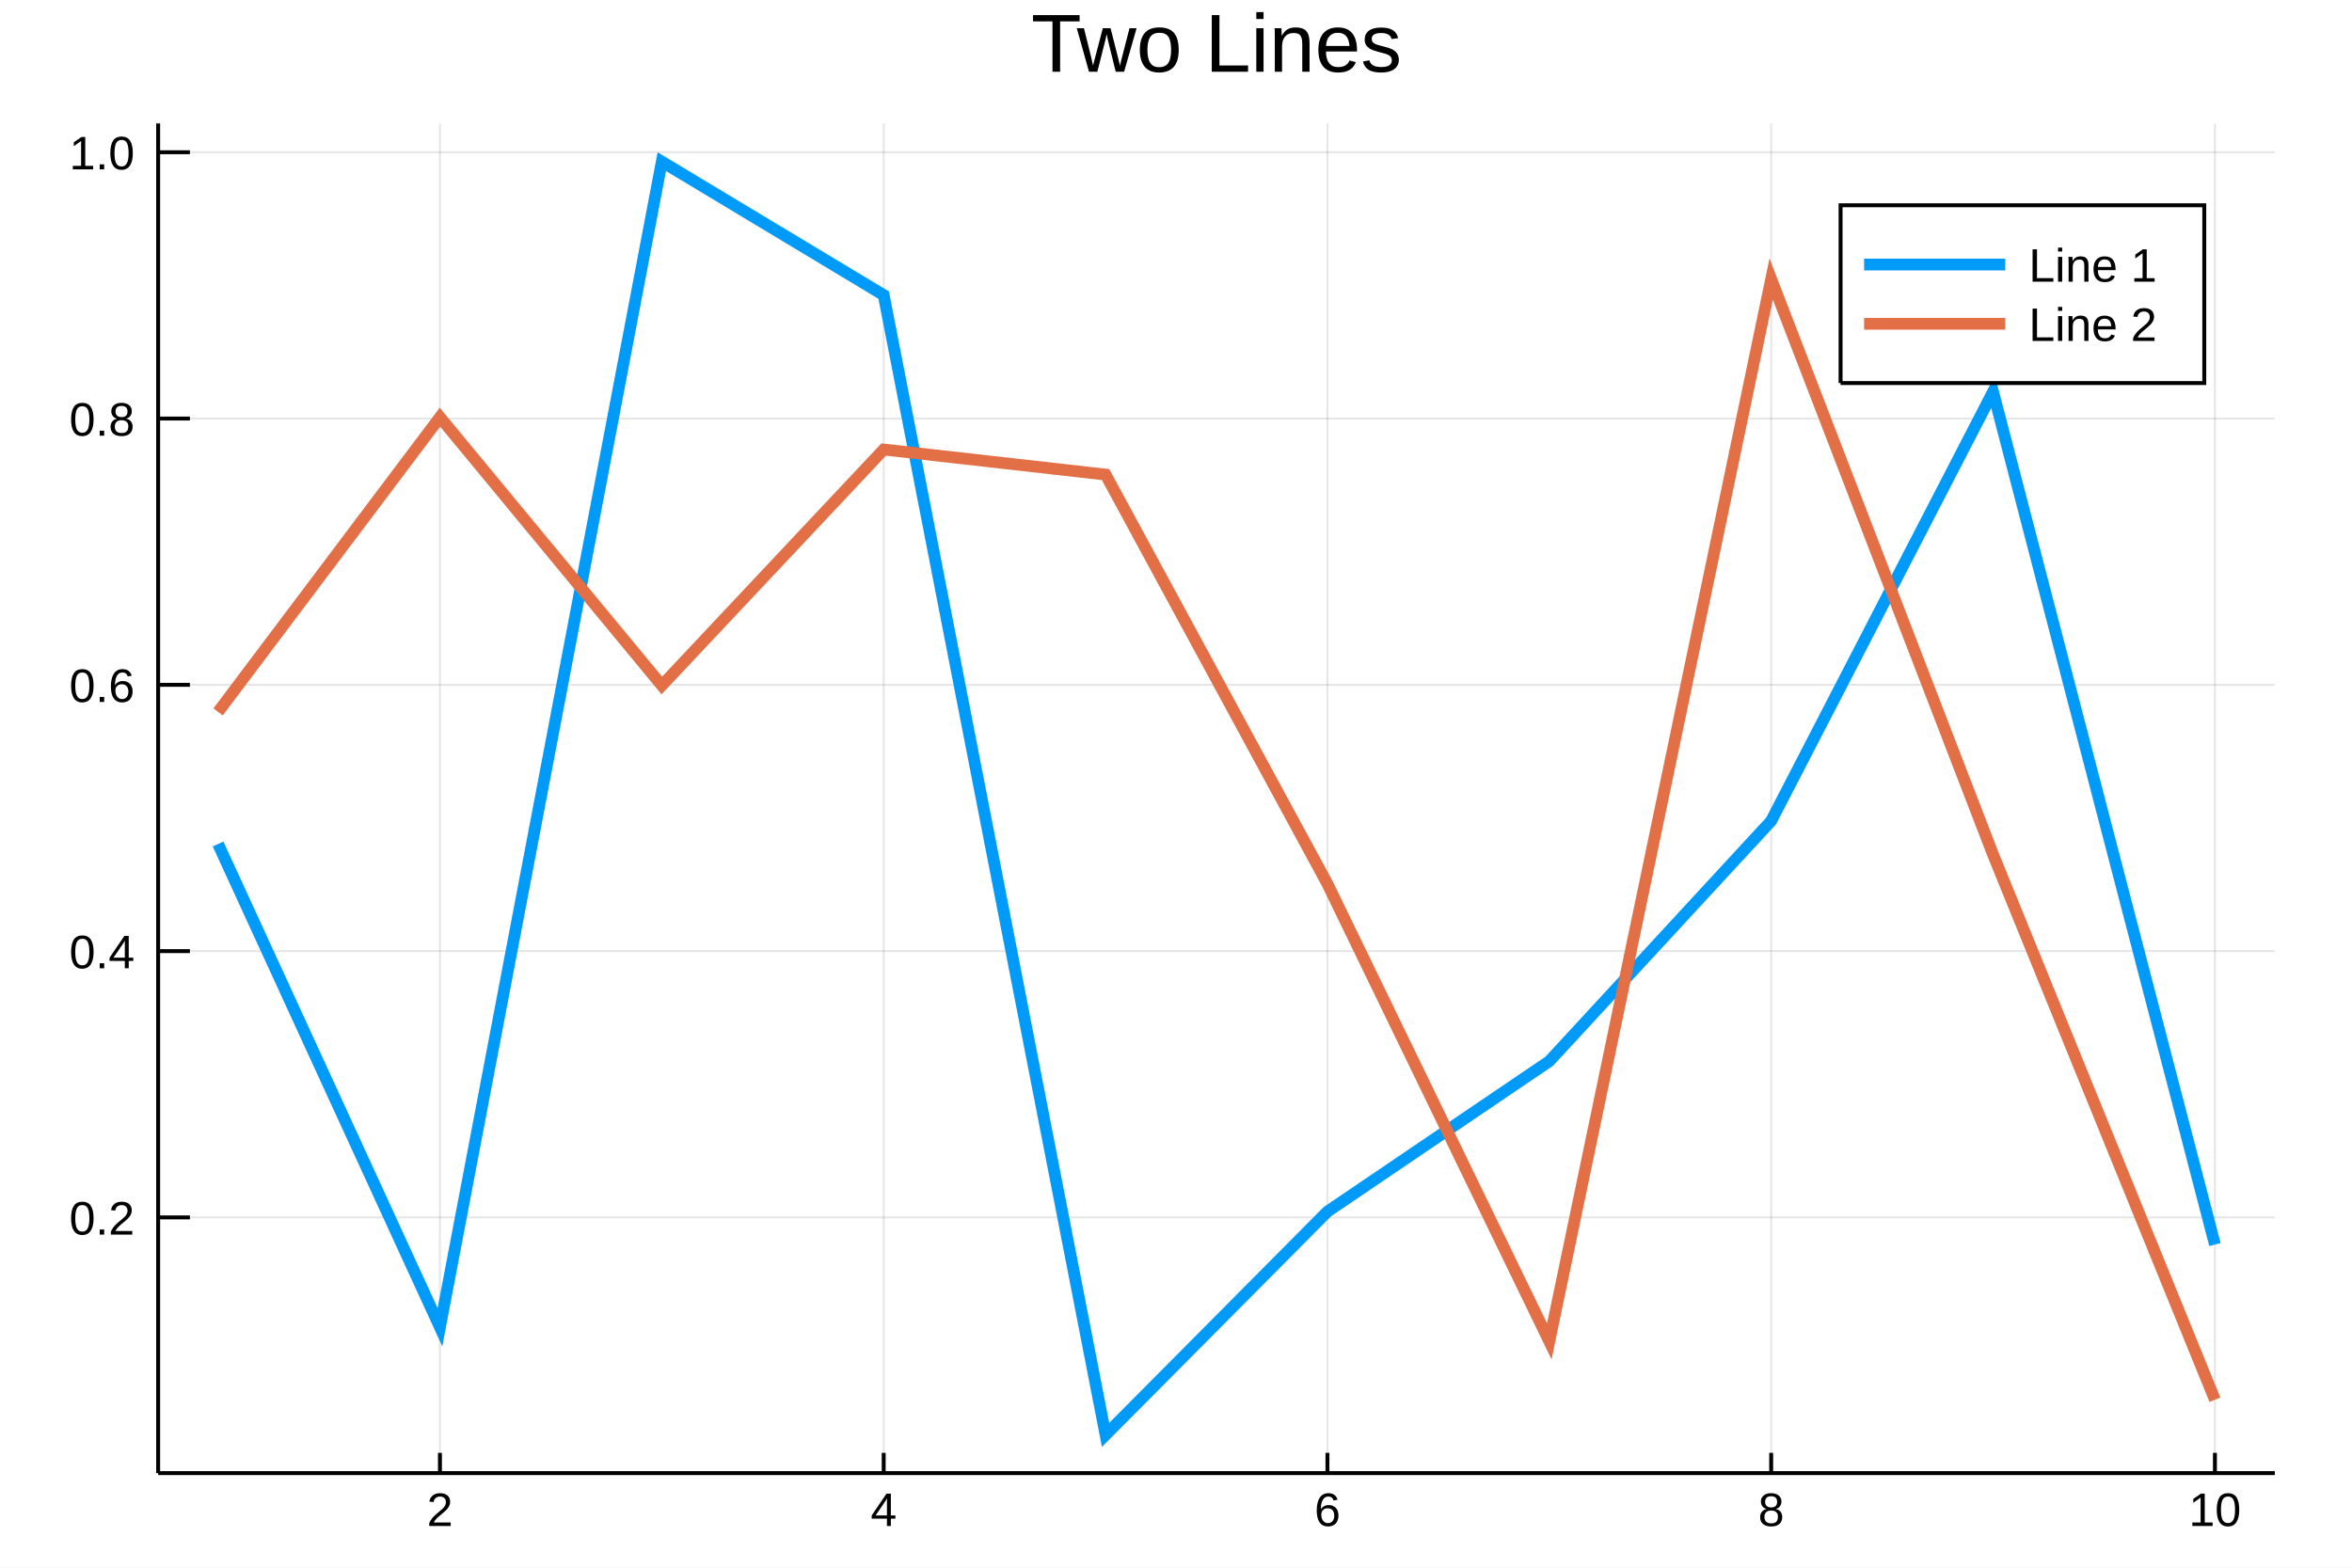
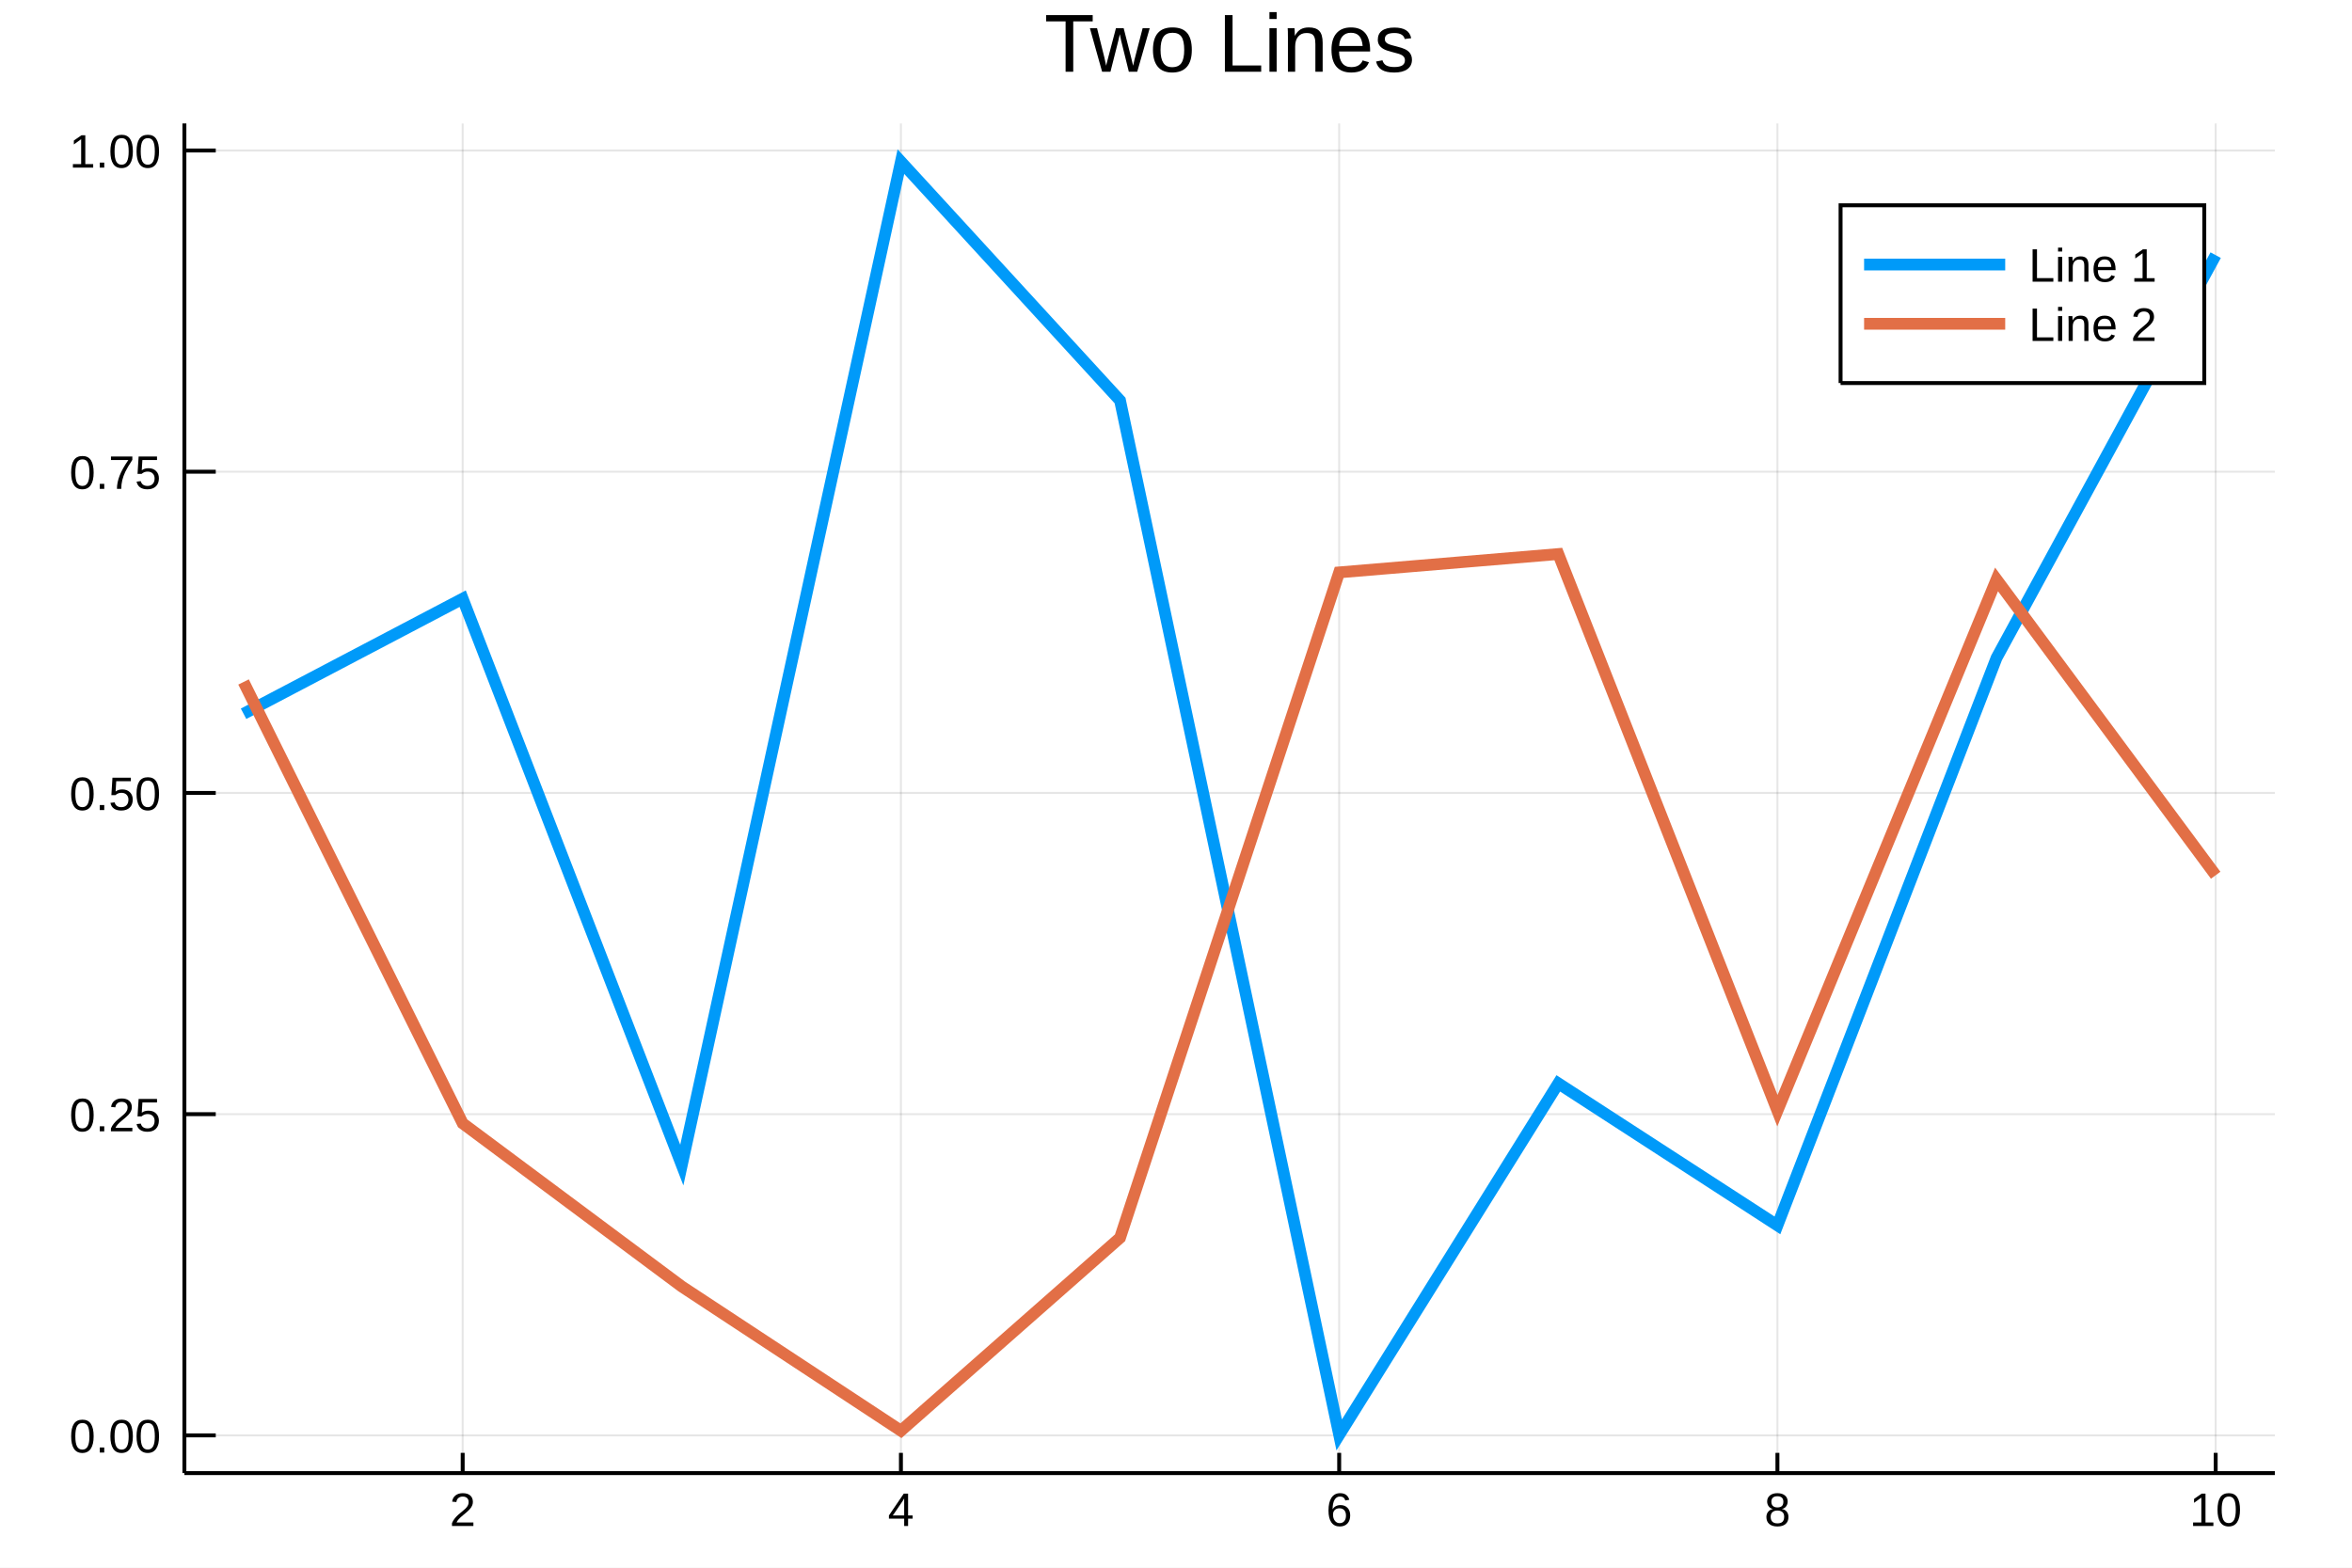
<svg xmlns="http://www.w3.org/2000/svg" width="600" height="400" viewBox="0 0 2400 1600">
  <defs>
-     <clipPath id="clip3400">
+     <clipPath id="clip8700">
      <rect x="0" y="0" width="2000" height="2000" />
    </clipPath>
  </defs>
  <defs>
-     <clipPath id="clip3401">
+     <clipPath id="clip8701">
      <rect x="0" y="0" width="2400" height="1600" />
    </clipPath>
  </defs>
-   <polygon clip-path="url(#clip3401)" points=" 0,1600 2400,1600 2400,0 0,0    " fill="#ffffff" fill-rule="evenodd" fill-opacity="1" />
+   <polygon clip-path="url(#clip8701)" points=" 0,1600 2400,1600 2400,0 0,0    " fill="#ffffff" fill-rule="evenodd" fill-opacity="1" />
  <defs>
-     <clipPath id="clip3402">
+     <clipPath id="clip8702">
      <rect x="480" y="0" width="1681" height="1600" />
    </clipPath>
  </defs>
-   <polygon clip-path="url(#clip3401)" points=" 161.394,1503.47 2321.26,1503.47 2321.26,125.984 161.394,125.984    " fill="#ffffff" fill-rule="evenodd" fill-opacity="1" />
+   <polygon clip-path="url(#clip8701)" points=" 188.156,1503.47 2321.26,1503.47 2321.26,125.984 188.156,125.984    " fill="#ffffff" fill-rule="evenodd" fill-opacity="1" />
  <defs>
-     <clipPath id="clip3403">
-       <rect x="161" y="125" width="2161" height="1378" />
+     <clipPath id="clip8703">
+       <rect x="188" y="125" width="2134" height="1378" />
    </clipPath>
  </defs>
-   <polyline clip-path="url(#clip3403)" style="stroke:#000000; stroke-width:2; stroke-opacity:0.1; fill:none" points="   448.923,1503.47 448.923,125.984    " />
-   <polyline clip-path="url(#clip3403)" style="stroke:#000000; stroke-width:2; stroke-opacity:0.1; fill:none" points="   901.725,1503.47 901.725,125.984    " />
-   <polyline clip-path="url(#clip3403)" style="stroke:#000000; stroke-width:2; stroke-opacity:0.1; fill:none" points="   1354.53,1503.47 1354.53,125.984    " />
-   <polyline clip-path="url(#clip3403)" style="stroke:#000000; stroke-width:2; stroke-opacity:0.1; fill:none" points="   1807.33,1503.47 1807.33,125.984    " />
-   <polyline clip-path="url(#clip3403)" style="stroke:#000000; stroke-width:2; stroke-opacity:0.1; fill:none" points="   2260.13,1503.47 2260.13,125.984    " />
-   <polyline clip-path="url(#clip3403)" style="stroke:#000000; stroke-width:2; stroke-opacity:0.1; fill:none" points="   161.394,1242.5 2321.26,1242.5    " />
-   <polyline clip-path="url(#clip3403)" style="stroke:#000000; stroke-width:2; stroke-opacity:0.1; fill:none" points="   161.394,970.723 2321.26,970.723    " />
-   <polyline clip-path="url(#clip3403)" style="stroke:#000000; stroke-width:2; stroke-opacity:0.1; fill:none" points="   161.394,698.944 2321.26,698.944    " />
-   <polyline clip-path="url(#clip3403)" style="stroke:#000000; stroke-width:2; stroke-opacity:0.1; fill:none" points="   161.394,427.165 2321.26,427.165    " />
-   <polyline clip-path="url(#clip3403)" style="stroke:#000000; stroke-width:2; stroke-opacity:0.1; fill:none" points="   161.394,155.386 2321.26,155.386    " />
-   <polyline clip-path="url(#clip3401)" style="stroke:#000000; stroke-width:4; stroke-opacity:1; fill:none" points="   161.394,1503.47 2321.26,1503.47    " />
-   <polyline clip-path="url(#clip3401)" style="stroke:#000000; stroke-width:4; stroke-opacity:1; fill:none" points="   161.394,1503.47 161.394,125.984    " />
-   <polyline clip-path="url(#clip3401)" style="stroke:#000000; stroke-width:4; stroke-opacity:1; fill:none" points="   448.923,1503.47 448.923,1482.81    " />
-   <polyline clip-path="url(#clip3401)" style="stroke:#000000; stroke-width:4; stroke-opacity:1; fill:none" points="   901.725,1503.47 901.725,1482.81    " />
-   <polyline clip-path="url(#clip3401)" style="stroke:#000000; stroke-width:4; stroke-opacity:1; fill:none" points="   1354.53,1503.47 1354.53,1482.81    " />
-   <polyline clip-path="url(#clip3401)" style="stroke:#000000; stroke-width:4; stroke-opacity:1; fill:none" points="   1807.33,1503.47 1807.33,1482.81    " />
-   <polyline clip-path="url(#clip3401)" style="stroke:#000000; stroke-width:4; stroke-opacity:1; fill:none" points="   2260.13,1503.47 2260.13,1482.81    " />
-   <polyline clip-path="url(#clip3401)" style="stroke:#000000; stroke-width:4; stroke-opacity:1; fill:none" points="   161.394,1242.5 193.792,1242.5    " />
-   <polyline clip-path="url(#clip3401)" style="stroke:#000000; stroke-width:4; stroke-opacity:1; fill:none" points="   161.394,970.723 193.792,970.723    " />
-   <polyline clip-path="url(#clip3401)" style="stroke:#000000; stroke-width:4; stroke-opacity:1; fill:none" points="   161.394,698.944 193.792,698.944    " />
-   <polyline clip-path="url(#clip3401)" style="stroke:#000000; stroke-width:4; stroke-opacity:1; fill:none" points="   161.394,427.165 193.792,427.165    " />
-   <polyline clip-path="url(#clip3401)" style="stroke:#000000; stroke-width:4; stroke-opacity:1; fill:none" points="   161.394,155.386 193.792,155.386    " />
-   <g clip-path="url(#clip3401)">
-     <text style="fill:#000000; fill-opacity:1; font-family:Arial,Helvetica Neue,Helvetica,sans-serif; font-size:48px; text-anchor:middle;" transform="rotate(0, 448.923, 1557.47)" x="448.923" y="1557.47">2</text>
+   <polyline clip-path="url(#clip8703)" style="stroke:#000000; stroke-width:2; stroke-opacity:0.1; fill:none" points="   472.123,1503.47 472.123,125.984    " />
+   <polyline clip-path="url(#clip8703)" style="stroke:#000000; stroke-width:2; stroke-opacity:0.1; fill:none" points="   919.314,1503.47 919.314,125.984    " />
+   <polyline clip-path="url(#clip8703)" style="stroke:#000000; stroke-width:2; stroke-opacity:0.1; fill:none" points="   1366.51,1503.47 1366.51,125.984    " />
+   <polyline clip-path="url(#clip8703)" style="stroke:#000000; stroke-width:2; stroke-opacity:0.1; fill:none" points="   1813.7,1503.47 1813.7,125.984    " />
+   <polyline clip-path="url(#clip8703)" style="stroke:#000000; stroke-width:2; stroke-opacity:0.1; fill:none" points="   2260.89,1503.47 2260.89,125.984    " />
+   <polyline clip-path="url(#clip8703)" style="stroke:#000000; stroke-width:2; stroke-opacity:0.1; fill:none" points="   188.156,1464.97 2321.26,1464.97    " />
+   <polyline clip-path="url(#clip8703)" style="stroke:#000000; stroke-width:2; stroke-opacity:0.1; fill:none" points="   188.156,1137.13 2321.26,1137.13    " />
+   <polyline clip-path="url(#clip8703)" style="stroke:#000000; stroke-width:2; stroke-opacity:0.1; fill:none" points="   188.156,809.281 2321.26,809.281    " />
+   <polyline clip-path="url(#clip8703)" style="stroke:#000000; stroke-width:2; stroke-opacity:0.1; fill:none" points="   188.156,481.436 2321.26,481.436    " />
+   <polyline clip-path="url(#clip8703)" style="stroke:#000000; stroke-width:2; stroke-opacity:0.1; fill:none" points="   188.156,153.591 2321.26,153.591    " />
+   <polyline clip-path="url(#clip8701)" style="stroke:#000000; stroke-width:4; stroke-opacity:1; fill:none" points="   188.156,1503.47 2321.26,1503.47    " />
+   <polyline clip-path="url(#clip8701)" style="stroke:#000000; stroke-width:4; stroke-opacity:1; fill:none" points="   188.156,1503.47 188.156,125.984    " />
+   <polyline clip-path="url(#clip8701)" style="stroke:#000000; stroke-width:4; stroke-opacity:1; fill:none" points="   472.123,1503.47 472.123,1482.81    " />
+   <polyline clip-path="url(#clip8701)" style="stroke:#000000; stroke-width:4; stroke-opacity:1; fill:none" points="   919.314,1503.47 919.314,1482.81    " />
+   <polyline clip-path="url(#clip8701)" style="stroke:#000000; stroke-width:4; stroke-opacity:1; fill:none" points="   1366.51,1503.47 1366.51,1482.81    " />
+   <polyline clip-path="url(#clip8701)" style="stroke:#000000; stroke-width:4; stroke-opacity:1; fill:none" points="   1813.7,1503.47 1813.7,1482.81    " />
+   <polyline clip-path="url(#clip8701)" style="stroke:#000000; stroke-width:4; stroke-opacity:1; fill:none" points="   2260.89,1503.47 2260.89,1482.81    " />
+   <polyline clip-path="url(#clip8701)" style="stroke:#000000; stroke-width:4; stroke-opacity:1; fill:none" points="   188.156,1464.97 220.153,1464.97    " />
+   <polyline clip-path="url(#clip8701)" style="stroke:#000000; stroke-width:4; stroke-opacity:1; fill:none" points="   188.156,1137.13 220.153,1137.13    " />
+   <polyline clip-path="url(#clip8701)" style="stroke:#000000; stroke-width:4; stroke-opacity:1; fill:none" points="   188.156,809.281 220.153,809.281    " />
+   <polyline clip-path="url(#clip8701)" style="stroke:#000000; stroke-width:4; stroke-opacity:1; fill:none" points="   188.156,481.436 220.153,481.436    " />
+   <polyline clip-path="url(#clip8701)" style="stroke:#000000; stroke-width:4; stroke-opacity:1; fill:none" points="   188.156,153.591 220.153,153.591    " />
+   <g clip-path="url(#clip8701)">
+     <text style="fill:#000000; fill-opacity:1; font-family:Arial,Helvetica Neue,Helvetica,sans-serif; font-size:48px; text-anchor:middle;" transform="rotate(0, 472.123, 1557.47)" x="472.123" y="1557.47">2</text>
  </g>
-   <g clip-path="url(#clip3401)">
-     <text style="fill:#000000; fill-opacity:1; font-family:Arial,Helvetica Neue,Helvetica,sans-serif; font-size:48px; text-anchor:middle;" transform="rotate(0, 901.725, 1557.47)" x="901.725" y="1557.47">4</text>
+   <g clip-path="url(#clip8701)">
+     <text style="fill:#000000; fill-opacity:1; font-family:Arial,Helvetica Neue,Helvetica,sans-serif; font-size:48px; text-anchor:middle;" transform="rotate(0, 919.314, 1557.47)" x="919.314" y="1557.47">4</text>
  </g>
-   <g clip-path="url(#clip3401)">
-     <text style="fill:#000000; fill-opacity:1; font-family:Arial,Helvetica Neue,Helvetica,sans-serif; font-size:48px; text-anchor:middle;" transform="rotate(0, 1354.53, 1557.47)" x="1354.53" y="1557.47">6</text>
+   <g clip-path="url(#clip8701)">
+     <text style="fill:#000000; fill-opacity:1; font-family:Arial,Helvetica Neue,Helvetica,sans-serif; font-size:48px; text-anchor:middle;" transform="rotate(0, 1366.51, 1557.47)" x="1366.51" y="1557.47">6</text>
  </g>
-   <g clip-path="url(#clip3401)">
-     <text style="fill:#000000; fill-opacity:1; font-family:Arial,Helvetica Neue,Helvetica,sans-serif; font-size:48px; text-anchor:middle;" transform="rotate(0, 1807.33, 1557.47)" x="1807.33" y="1557.47">8</text>
+   <g clip-path="url(#clip8701)">
+     <text style="fill:#000000; fill-opacity:1; font-family:Arial,Helvetica Neue,Helvetica,sans-serif; font-size:48px; text-anchor:middle;" transform="rotate(0, 1813.7, 1557.47)" x="1813.7" y="1557.47">8</text>
  </g>
-   <g clip-path="url(#clip3401)">
-     <text style="fill:#000000; fill-opacity:1; font-family:Arial,Helvetica Neue,Helvetica,sans-serif; font-size:48px; text-anchor:middle;" transform="rotate(0, 2260.13, 1557.47)" x="2260.13" y="1557.47">10</text>
+   <g clip-path="url(#clip8701)">
+     <text style="fill:#000000; fill-opacity:1; font-family:Arial,Helvetica Neue,Helvetica,sans-serif; font-size:48px; text-anchor:middle;" transform="rotate(0, 2260.89, 1557.47)" x="2260.89" y="1557.47">10</text>
  </g>
-   <g clip-path="url(#clip3401)">
-     <text style="fill:#000000; fill-opacity:1; font-family:Arial,Helvetica Neue,Helvetica,sans-serif; font-size:48px; text-anchor:end;" transform="rotate(0, 137.394, 1260)" x="137.394" y="1260">0.2</text>
+   <g clip-path="url(#clip8701)">
+     <text style="fill:#000000; fill-opacity:1; font-family:Arial,Helvetica Neue,Helvetica,sans-serif; font-size:48px; text-anchor:end;" transform="rotate(0, 164.156, 1482.47)" x="164.156" y="1482.47">0.00</text>
  </g>
-   <g clip-path="url(#clip3401)">
-     <text style="fill:#000000; fill-opacity:1; font-family:Arial,Helvetica Neue,Helvetica,sans-serif; font-size:48px; text-anchor:end;" transform="rotate(0, 137.394, 988.223)" x="137.394" y="988.223">0.4</text>
+   <g clip-path="url(#clip8701)">
+     <text style="fill:#000000; fill-opacity:1; font-family:Arial,Helvetica Neue,Helvetica,sans-serif; font-size:48px; text-anchor:end;" transform="rotate(0, 164.156, 1154.63)" x="164.156" y="1154.63">0.25</text>
  </g>
-   <g clip-path="url(#clip3401)">
-     <text style="fill:#000000; fill-opacity:1; font-family:Arial,Helvetica Neue,Helvetica,sans-serif; font-size:48px; text-anchor:end;" transform="rotate(0, 137.394, 716.444)" x="137.394" y="716.444">0.6</text>
+   <g clip-path="url(#clip8701)">
+     <text style="fill:#000000; fill-opacity:1; font-family:Arial,Helvetica Neue,Helvetica,sans-serif; font-size:48px; text-anchor:end;" transform="rotate(0, 164.156, 826.781)" x="164.156" y="826.781">0.50</text>
  </g>
-   <g clip-path="url(#clip3401)">
-     <text style="fill:#000000; fill-opacity:1; font-family:Arial,Helvetica Neue,Helvetica,sans-serif; font-size:48px; text-anchor:end;" transform="rotate(0, 137.394, 444.665)" x="137.394" y="444.665">0.8</text>
+   <g clip-path="url(#clip8701)">
+     <text style="fill:#000000; fill-opacity:1; font-family:Arial,Helvetica Neue,Helvetica,sans-serif; font-size:48px; text-anchor:end;" transform="rotate(0, 164.156, 498.936)" x="164.156" y="498.936">0.75</text>
  </g>
-   <g clip-path="url(#clip3401)">
-     <text style="fill:#000000; fill-opacity:1; font-family:Arial,Helvetica Neue,Helvetica,sans-serif; font-size:48px; text-anchor:end;" transform="rotate(0, 137.394, 172.886)" x="137.394" y="172.886">1.0</text>
+   <g clip-path="url(#clip8701)">
+     <text style="fill:#000000; fill-opacity:1; font-family:Arial,Helvetica Neue,Helvetica,sans-serif; font-size:48px; text-anchor:end;" transform="rotate(0, 164.156, 171.091)" x="164.156" y="171.091">1.00</text>
  </g>
-   <g clip-path="url(#clip3401)">
-     <text style="fill:#000000; fill-opacity:1; font-family:Arial,Helvetica Neue,Helvetica,sans-serif; font-size:84px; text-anchor:middle;" transform="rotate(0, 1241.33, 73.2)" x="1241.33" y="73.2">Two Lines</text>
+   <g clip-path="url(#clip8701)">
+     <text style="fill:#000000; fill-opacity:1; font-family:Arial,Helvetica Neue,Helvetica,sans-serif; font-size:84px; text-anchor:middle;" transform="rotate(0, 1254.71, 73.2)" x="1254.71" y="73.2">Two Lines</text>
  </g>
-   <polyline clip-path="url(#clip3403)" style="stroke:#009af9; stroke-width:12; stroke-opacity:1; fill:none" points="   222.522,861.41 448.923,1354.56 675.324,164.97 901.725,301.176 1128.13,1464.49 1354.53,1236.57 1580.93,1083.06 1807.33,837.808 2033.73,399.815 2260.13,1270.18       " />
-   <polyline clip-path="url(#clip3403)" style="stroke:#e26f46; stroke-width:12; stroke-opacity:1; fill:none" points="   222.522,726.594 448.923,425.798 675.324,699.617 901.725,458.788 1128.13,484.373 1354.53,902.075 1580.93,1369.01 1807.33,284.828 2033.73,872.119 2260.13,1428.57       " />
-   <polygon clip-path="url(#clip3401)" points=" 1878.14,390.944 2249.26,390.944 2249.26,209.504 1878.14,209.504    " fill="#ffffff" fill-rule="evenodd" fill-opacity="1" />
-   <polyline clip-path="url(#clip3401)" style="stroke:#000000; stroke-width:4; stroke-opacity:1; fill:none" points="   1878.14,390.944 2249.26,390.944 2249.26,209.504 1878.14,209.504 1878.14,390.944    " />
-   <polyline clip-path="url(#clip3401)" style="stroke:#009af9; stroke-width:12; stroke-opacity:1; fill:none" points="   1902.14,269.984 2046.14,269.984    " />
-   <g clip-path="url(#clip3401)">
+   <polyline clip-path="url(#clip8703)" style="stroke:#009af9; stroke-width:12; stroke-opacity:1; fill:none" points="   248.527,728.466 472.123,611.01 695.719,1189.1 919.314,164.97 1142.91,408.772 1366.51,1464.49 1590.1,1105.71 1813.7,1250.65 2037.29,671.442 2260.89,260.418       " />
+   <polyline clip-path="url(#clip8703)" style="stroke:#e26f46; stroke-width:12; stroke-opacity:1; fill:none" points="   248.527,696.027 472.123,1146.5 695.719,1313.04 919.314,1460.2 1142.91,1263.28 1366.51,584.186 1590.1,565.447 1813.7,1133.6 2037.29,591.373 2260.89,893.276       " />
+   <polygon clip-path="url(#clip8701)" points=" 1878.14,390.944 2249.26,390.944 2249.26,209.504 1878.14,209.504    " fill="#ffffff" fill-rule="evenodd" fill-opacity="1" />
+   <polyline clip-path="url(#clip8701)" style="stroke:#000000; stroke-width:4; stroke-opacity:1; fill:none" points="   1878.14,390.944 2249.26,390.944 2249.26,209.504 1878.14,209.504 1878.14,390.944    " />
+   <polyline clip-path="url(#clip8701)" style="stroke:#009af9; stroke-width:12; stroke-opacity:1; fill:none" points="   1902.14,269.984 2046.14,269.984    " />
+   <g clip-path="url(#clip8701)">
    <text style="fill:#000000; fill-opacity:1; font-family:Arial,Helvetica Neue,Helvetica,sans-serif; font-size:48px; text-anchor:start;" transform="rotate(0, 2070.14, 287.484)" x="2070.14" y="287.484">Line 1</text>
  </g>
-   <polyline clip-path="url(#clip3401)" style="stroke:#e26f46; stroke-width:12; stroke-opacity:1; fill:none" points="   1902.14,330.464 2046.14,330.464    " />
-   <g clip-path="url(#clip3401)">
+   <polyline clip-path="url(#clip8701)" style="stroke:#e26f46; stroke-width:12; stroke-opacity:1; fill:none" points="   1902.14,330.464 2046.14,330.464    " />
+   <g clip-path="url(#clip8701)">
    <text style="fill:#000000; fill-opacity:1; font-family:Arial,Helvetica Neue,Helvetica,sans-serif; font-size:48px; text-anchor:start;" transform="rotate(0, 2070.14, 347.964)" x="2070.14" y="347.964">Line 2</text>
  </g>
</svg>
